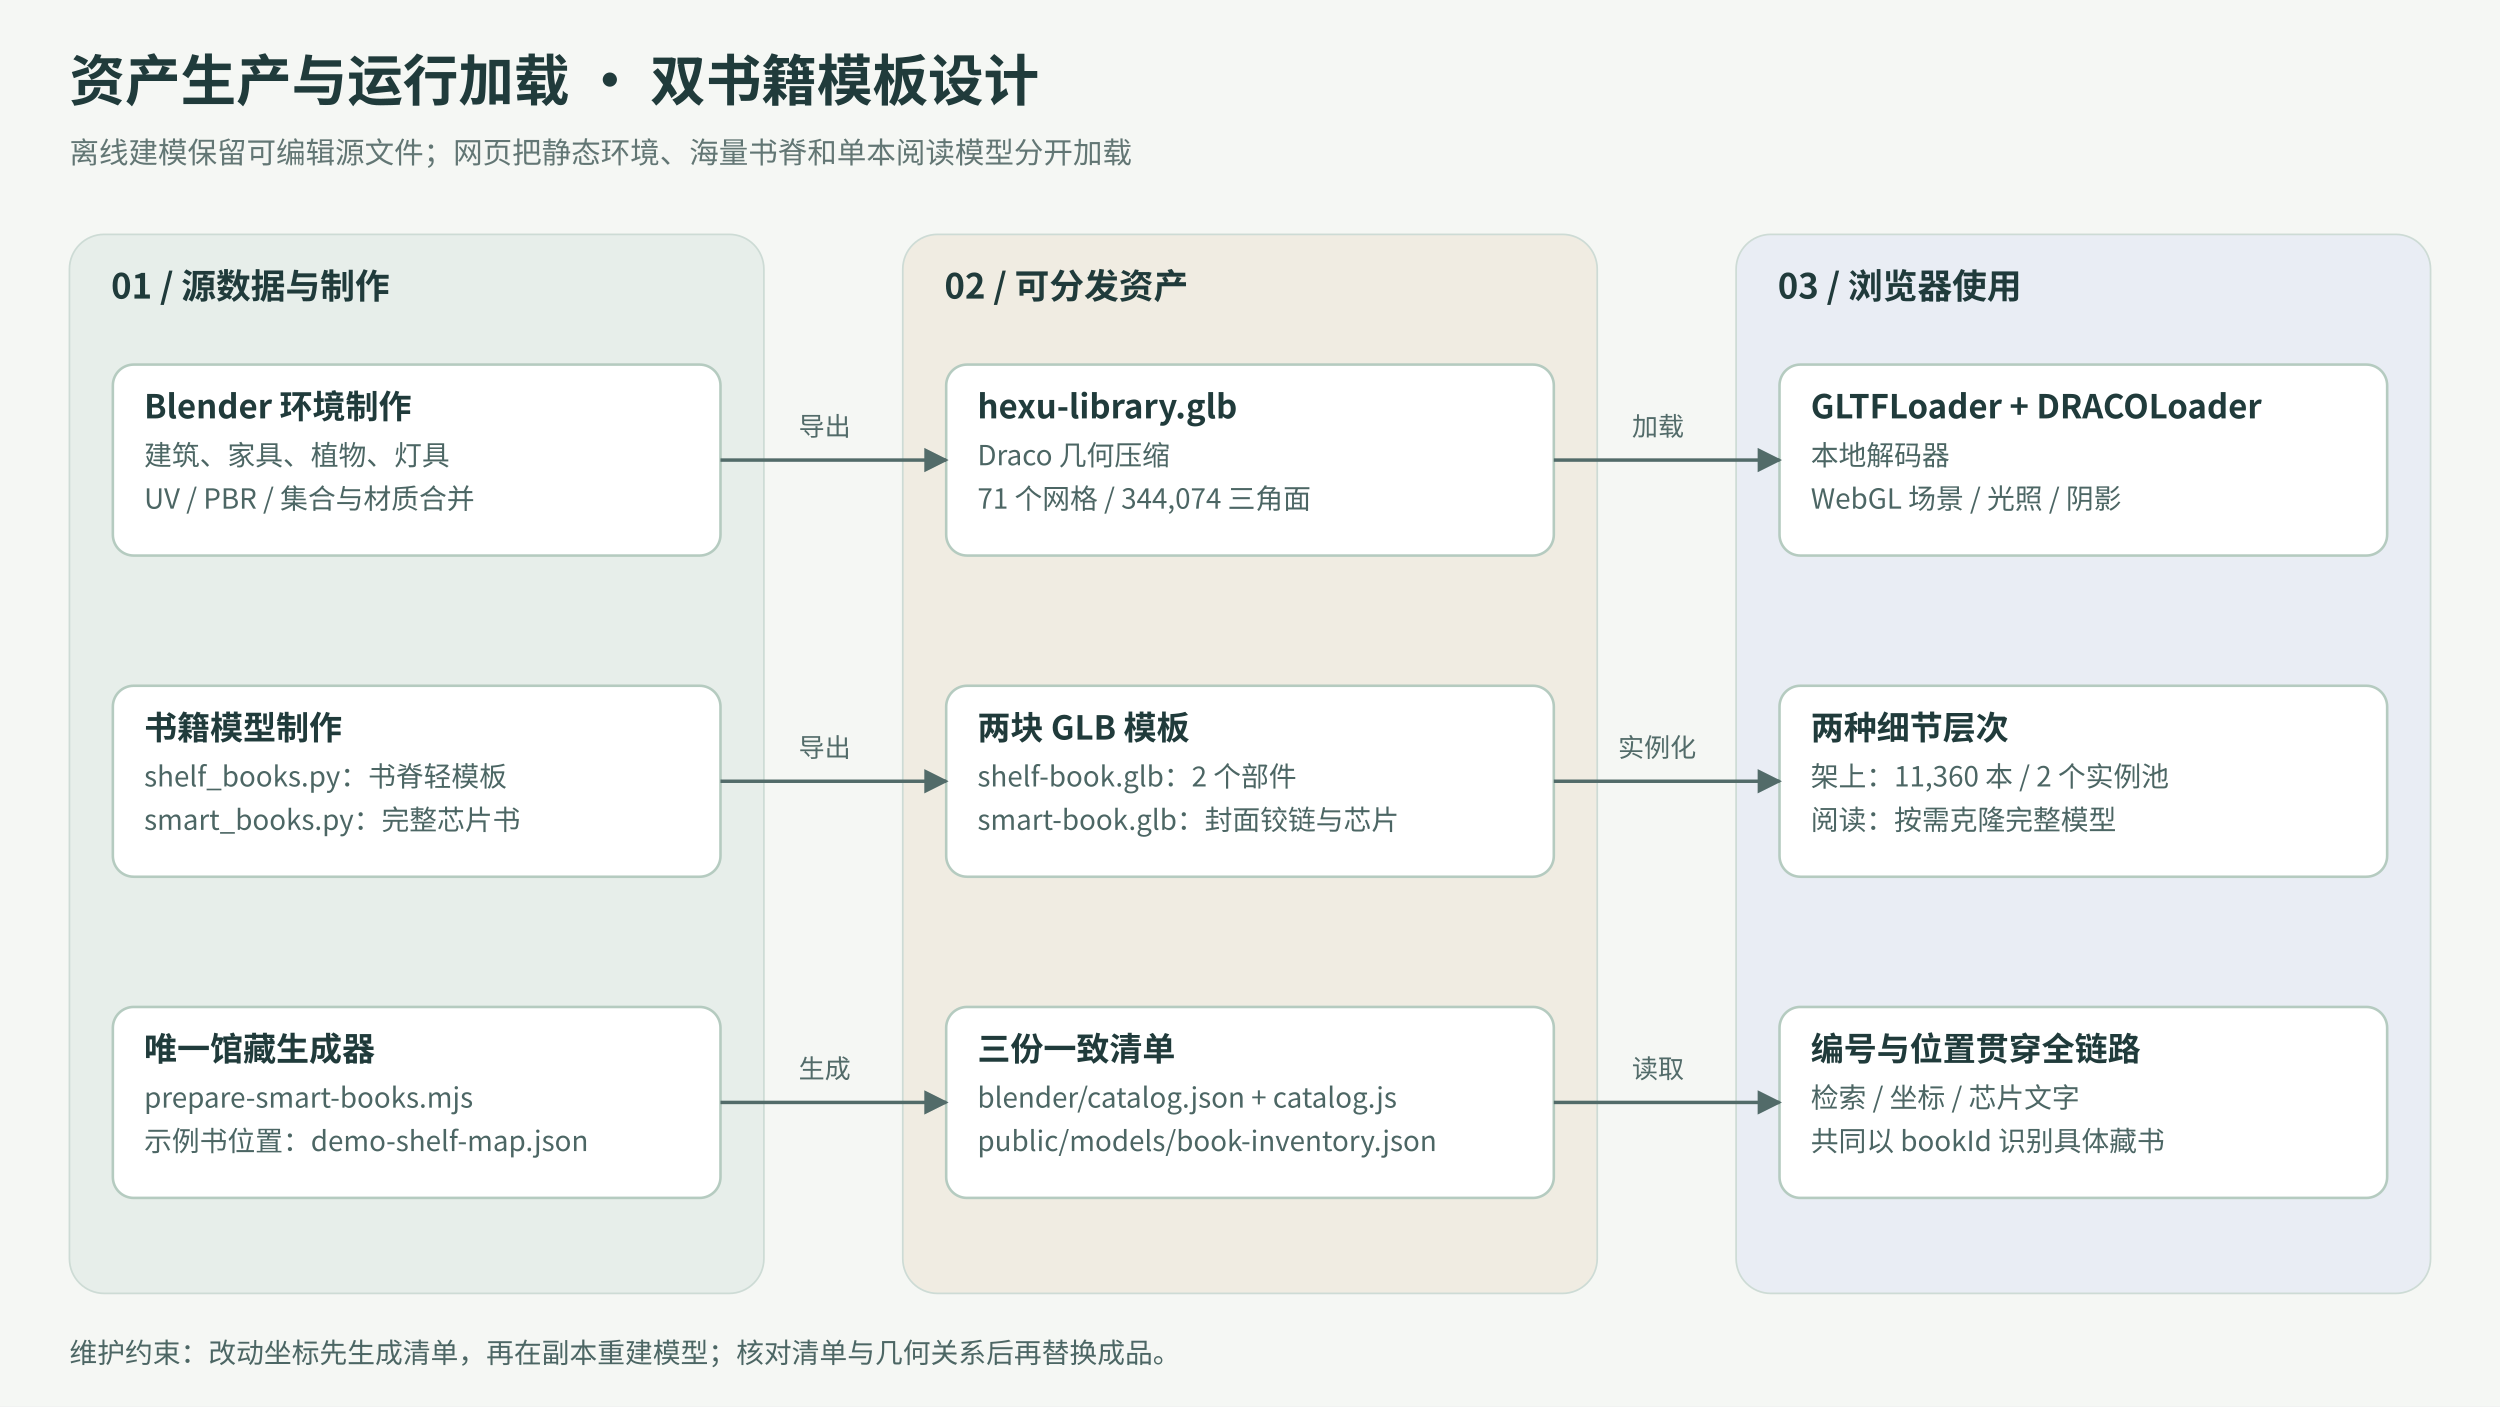
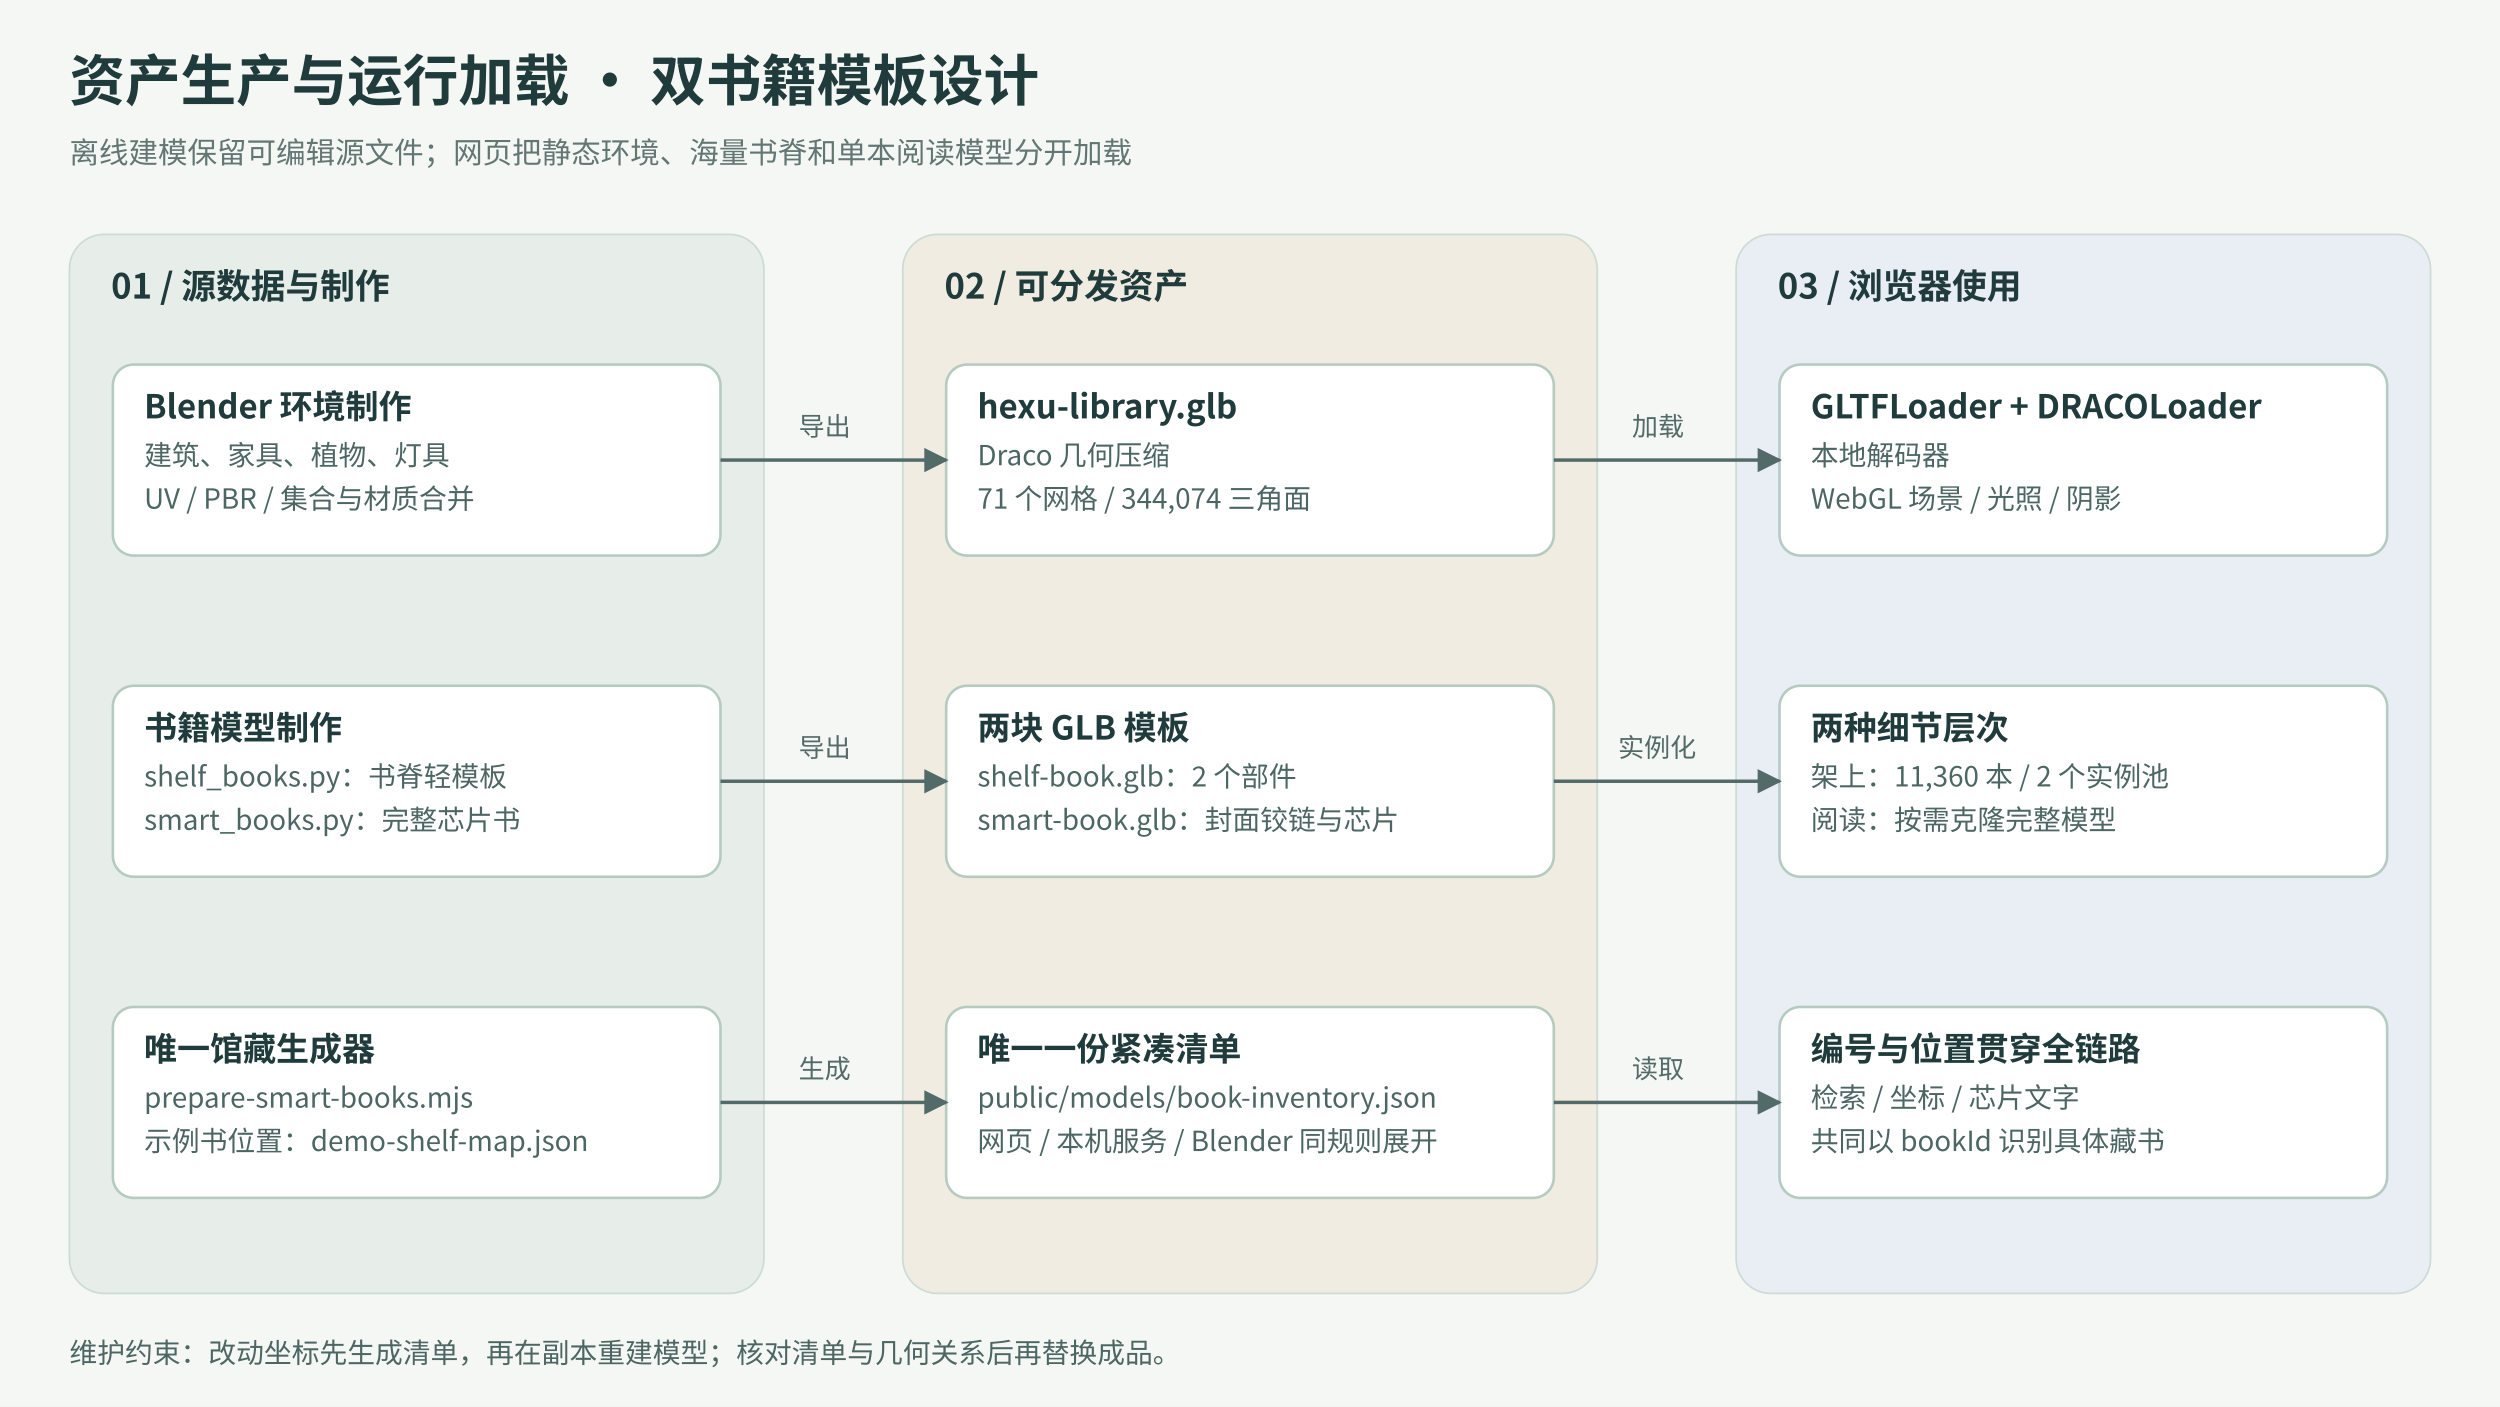
<svg xmlns="http://www.w3.org/2000/svg" width="1440" height="810" viewBox="0 0 1440 810" role="img" aria-labelledby="title desc">
  <defs>
    <marker id="arrow" viewBox="0 0 10 10" refX="9" refY="5" markerWidth="7" markerHeight="7" orient="auto-start-reverse">
      <path d="M0 0 L10 5 L0 10 Z" fill="#526b69" />
    </marker>
  </defs>
  <style>text{font-family:'Microsoft YaHei','Noto Sans CJK SC',Arial,sans-serif;fill:#203b3b}.title{font-size:32px;font-weight:700}.sub{font-size:17px;fill:#627674}.lane{font-size:20px;font-weight:700}.node{font-size:19px;font-weight:700}.body{font-size:16px;fill:#4c6664}.label{font-size:15px;fill:#526b69;paint-order:stroke;stroke:#f5f7f4;stroke-width:7px;stroke-linejoin:round}</style>
  <rect width="1440" height="810" fill="#f5f7f4" />
  <text x="40" y="58" class="title">
    <tspan x="40" dy="0">资产生产与运行加载 · 双书籍模板设计</tspan>
  </text>
  <text x="40" y="94" class="sub">
    <tspan x="40" dy="0">离线建模保留可编辑源文件；网页把静态环境、海量书脊和单本阅读模型分开加载</tspan>
  </text>
  <rect x="40" y="135" width="400" height="610" rx="20" fill="#e7eeea" stroke="#cddbd5" />
  <text x="64" y="172" class="lane">
    <tspan x="64" dy="0">01 / 源数据与制作</tspan>
  </text>
  <rect x="520" y="135" width="400" height="610" rx="20" fill="#f0ece2" stroke="#cddbd5" />
  <text x="544" y="172" class="lane">
    <tspan x="544" dy="0">02 / 可分发资产</tspan>
  </text>
  <rect x="1000" y="135" width="400" height="610" rx="20" fill="#e9edf4" stroke="#cddbd5" />
  <text x="1024" y="172" class="lane">
    <tspan x="1024" dy="0">03 / 浏览器使用</tspan>
  </text>
  <rect x="65" y="210" width="350" height="110" rx="12" fill="#fff" stroke="#b5cbc0" stroke-width="1.5" />
  <text x="83" y="241" class="node">
    <tspan x="83" dy="0">Blender 环境制作</tspan>
  </text>
  <text x="83" y="268" class="body">
    <tspan x="83" dy="0">建筑、家具、植物、灯具</tspan>
    <tspan x="83" dy="25">UV / PBR / 集合与材质合并</tspan>
  </text>
  <rect x="545" y="210" width="350" height="110" rx="12" fill="#fff" stroke="#b5cbc0" stroke-width="1.5" />
  <text x="563" y="241" class="node">
    <tspan x="563" dy="0">hexu-library.glb</tspan>
  </text>
  <text x="563" y="268" class="body">
    <tspan x="563" dy="0">Draco 几何压缩</tspan>
    <tspan x="563" dy="25">71 个网格 / 344,074 三角面</tspan>
  </text>
  <rect x="1025" y="210" width="350" height="110" rx="12" fill="#fff" stroke="#b5cbc0" stroke-width="1.5" />
  <text x="1043" y="241" class="node">
    <tspan x="1043" dy="0">GLTFLoader + DRACOLoader</tspan>
  </text>
  <text x="1043" y="268" class="body">
    <tspan x="1043" dy="0">本地解码器</tspan>
    <tspan x="1043" dy="25">WebGL 场景 / 光照 / 阴影</tspan>
  </text>
  <polyline points="415,265 545,265" fill="none" stroke="#526b69" stroke-width="2" marker-end="url(#arrow)" />
  <text x="460" y="251" class="label">
    <tspan x="460" dy="0">导出</tspan>
  </text>
  <polyline points="895,265 1025,265" fill="none" stroke="#526b69" stroke-width="2" marker-end="url(#arrow)" />
  <text x="940" y="251" class="label">
    <tspan x="940" dy="0">加载</tspan>
  </text>
  <rect x="65" y="395" width="350" height="110" rx="12" fill="#fff" stroke="#b5cbc0" stroke-width="1.5" />
  <text x="83" y="426" class="node">
    <tspan x="83" dy="0">书籍模型制作</tspan>
  </text>
  <text x="83" y="453" class="body">
    <tspan x="83" dy="0">shelf_books.py：书脊轻模板</tspan>
    <tspan x="83" dy="25">smart_books.py：完整芯片书</tspan>
  </text>
  <rect x="545" y="395" width="350" height="110" rx="12" fill="#fff" stroke="#b5cbc0" stroke-width="1.5" />
  <text x="563" y="426" class="node">
    <tspan x="563" dy="0">两块 GLB 模板</tspan>
  </text>
  <text x="563" y="453" class="body">
    <tspan x="563" dy="0">shelf-book.glb：2 个部件</tspan>
    <tspan x="563" dy="25">smart-book.glb：封面铰链与芯片</tspan>
  </text>
  <rect x="1025" y="395" width="350" height="110" rx="12" fill="#fff" stroke="#b5cbc0" stroke-width="1.5" />
  <text x="1043" y="426" class="node">
    <tspan x="1043" dy="0">两种细节层次</tspan>
  </text>
  <text x="1043" y="453" class="body">
    <tspan x="1043" dy="0">架上：11,360 本 / 2 个实例池</tspan>
    <tspan x="1043" dy="25">阅读：按需克隆完整模型</tspan>
  </text>
  <polyline points="415,450 545,450" fill="none" stroke="#526b69" stroke-width="2" marker-end="url(#arrow)" />
  <text x="460" y="436" class="label">
    <tspan x="460" dy="0">导出</tspan>
  </text>
  <polyline points="895,450 1025,450" fill="none" stroke="#526b69" stroke-width="2" marker-end="url(#arrow)" />
  <text x="932" y="436" class="label">
    <tspan x="932" dy="0">实例化</tspan>
  </text>
  <rect x="65" y="580" width="350" height="110" rx="12" fill="#fff" stroke="#b5cbc0" stroke-width="1.5" />
  <text x="83" y="611" class="node">
    <tspan x="83" dy="0">唯一馆藏生成器</tspan>
  </text>
  <text x="83" y="638" class="body">
    <tspan x="83" dy="0">prepare-smart-books.mjs</tspan>
    <tspan x="83" dy="25">示例书位置：demo-shelf-map.json</tspan>
  </text>
  <rect x="545" y="580" width="350" height="110" rx="12" fill="#fff" stroke="#b5cbc0" stroke-width="1.5" />
  <text x="563" y="611" class="node">
-     <tspan x="563" dy="0">三份一致清单</tspan>
+     <tspan x="563" dy="0">唯一一份紧凑清单</tspan>
  </text>
  <text x="563" y="638" class="body">
-     <tspan x="563" dy="0">blender/catalog.json + catalog.js</tspan>
-     <tspan x="563" dy="25">public/models/book-inventory.json</tspan>
+     <tspan x="563" dy="0">public/models/book-inventory.json</tspan>
+     <tspan x="563" dy="25">网页 / 本机服务 / Blender 同规则展开</tspan>
  </text>
  <rect x="1025" y="580" width="350" height="110" rx="12" fill="#fff" stroke="#b5cbc0" stroke-width="1.5" />
  <text x="1043" y="611" class="node">
    <tspan x="1043" dy="0">编号与位置贯穿全链路</tspan>
  </text>
  <text x="1043" y="638" class="body">
    <tspan x="1043" dy="0">检索 / 坐标 / 芯片文字</tspan>
    <tspan x="1043" dy="25">共同以 bookId 识别具体藏书</tspan>
  </text>
  <polyline points="415,635 545,635" fill="none" stroke="#526b69" stroke-width="2" marker-end="url(#arrow)" />
  <text x="460" y="621" class="label">
    <tspan x="460" dy="0">生成</tspan>
  </text>
  <polyline points="895,635 1025,635" fill="none" stroke="#526b69" stroke-width="2" marker-end="url(#arrow)" />
  <text x="940" y="621" class="label">
    <tspan x="940" dy="0">读取</tspan>
  </text>
  <text x="40" y="785" class="body">
    <tspan x="40" dy="0">维护约束：改动坐标先生成清单，再在副本重建模型；核对清单与几何关系后再替换成品。</tspan>
  </text>
</svg>
